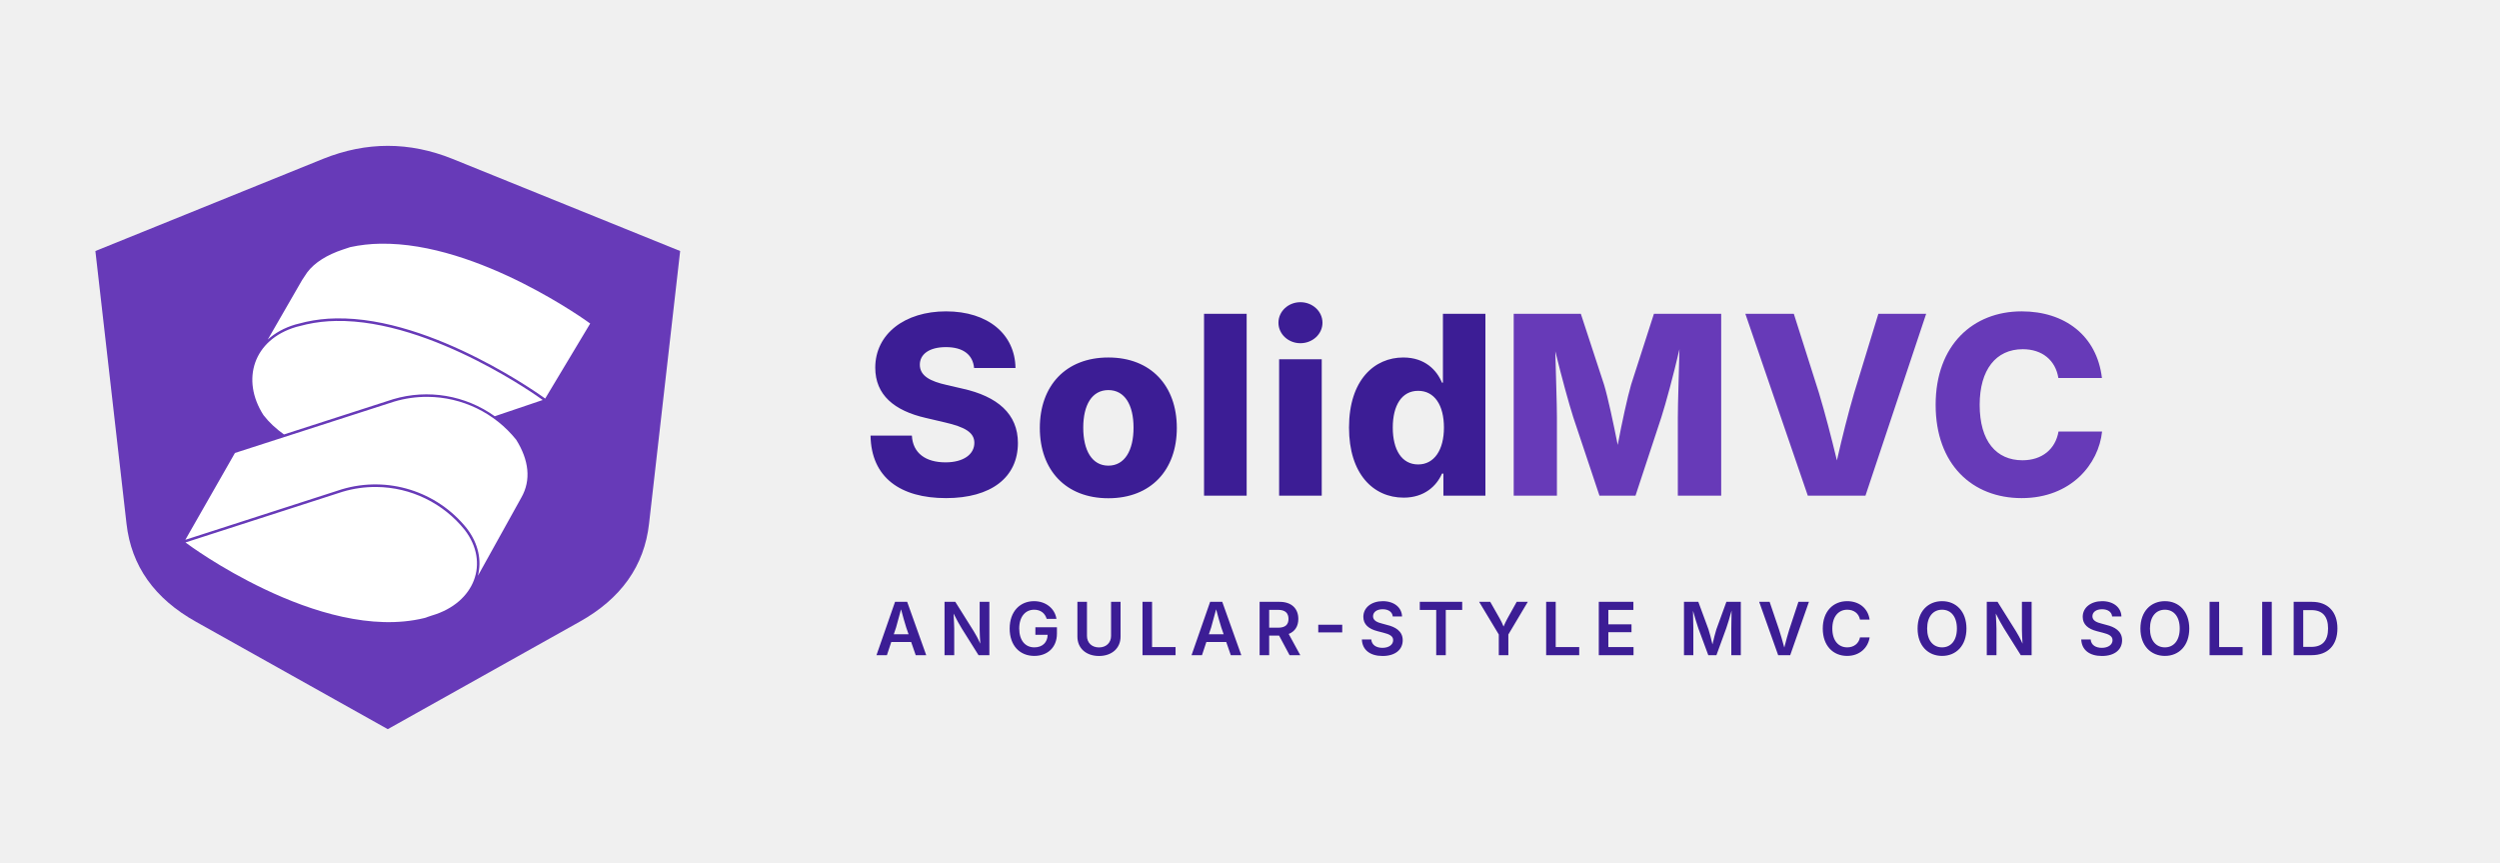
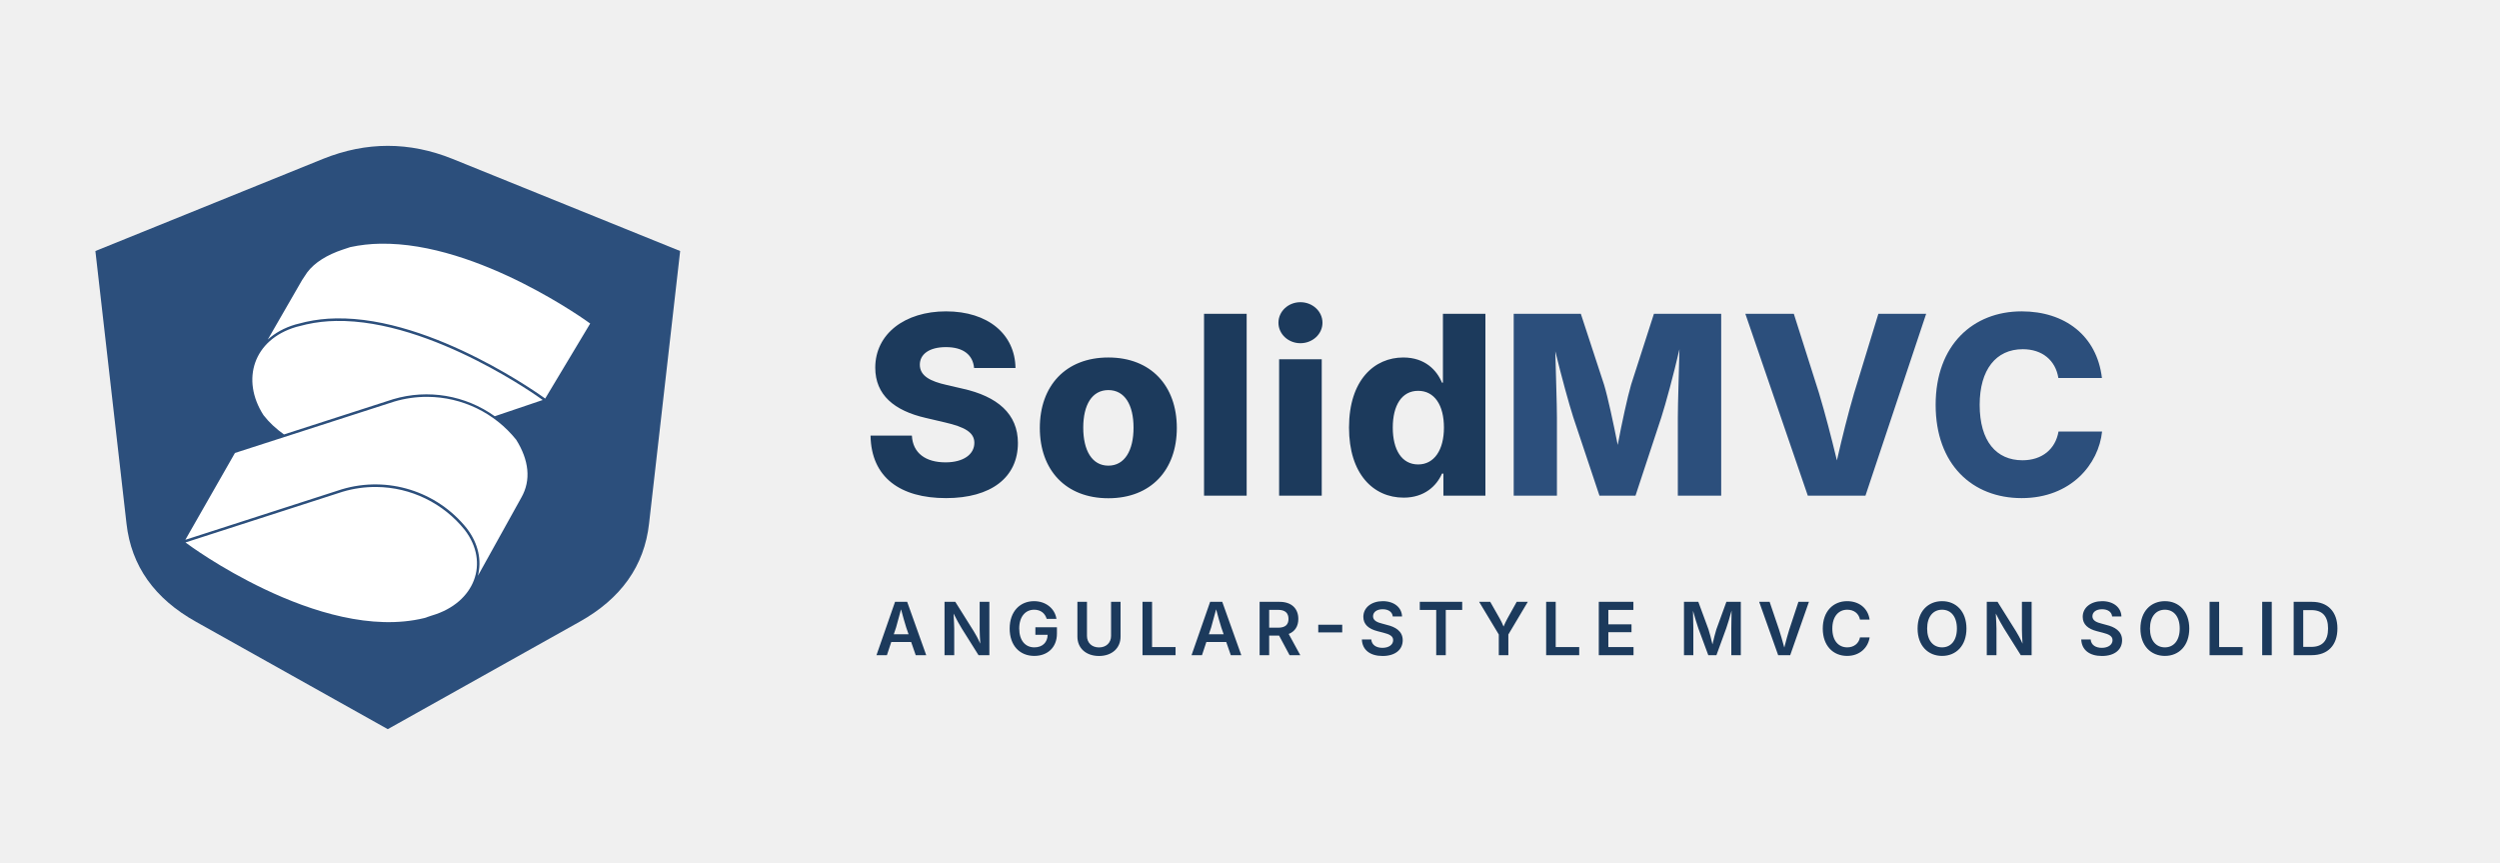
<svg xmlns="http://www.w3.org/2000/svg" viewBox="0 0 580 200">
  <g transform="translate(-55 -30.5) scale(0.58)">
    <g transform="translate(70 73.5) scale(15)">
-       <path d="M 10.28,2.84 Q 12,2.15 13.72,2.84 L 19.8,5.3 L 18.97,12.57 Q 18.78,14.26 17.11,15.19 L 12,18.05 L 6.89,15.19 Q 5.22,14.26 5.03,12.57 L 4.2,5.3 Z" fill="#673ab8" />
+       <path d="M 10.28,2.84 Q 12,2.15 13.72,2.84 L 19.8,5.3 L 18.97,12.57 Q 18.78,14.26 17.11,15.19 L 12,18.05 L 6.89,15.19 Q 5.22,14.26 5.03,12.57 L 4.2,5.3 Z" fill="#2c4f7c" />
      <g transform="translate(6.6 4.75) scale(0.45)">
        <path d="M11.558.788A9.082 9.082 0 0 0 9.776.99l-.453.15c-.906.303-1.656.755-2.1 1.348l-.301.452-2.035 3.528c.426-.387.974-.698 1.643-.894h.001l.613-.154h.001a8.82 8.82 0 0 1 1.777-.206c2.916-.053 6.033 1.148 8.423 2.36 2.317 1.175 3.888 2.32 3.987 2.39L24 5.518c-.082-.06-1.66-1.21-3.991-2.386-2.393-1.206-5.521-2.396-8.45-2.343zM8.924 5.366a8.634 8.634 0 0 0-1.745.203l-.606.151c-1.278.376-2.095 1.16-2.43 2.108-.334.948-.188 2.065.487 3.116.33.43.747.813 1.216 1.147L12.328 10h.001a6.943 6.943 0 0 1 6.013 1.013l2.844-.963c-.17-.124-1.663-1.2-3.91-2.34-2.379-1.206-5.479-2.396-8.352-2.344zm5.435 4.497a6.791 6.791 0 0 0-1.984.283L2.94 13.189 0 18.334l9.276-2.992a6.945 6.945 0 0 1 7.408 2.314v.001c.695.903.89 1.906.66 2.808l2.572-4.63c.595-1.041.45-2.225-.302-3.429a6.792 6.792 0 0 0-5.255-2.543zm-3.031 5.341a6.787 6.787 0 0 0-2.006.283L.008 18.492c.175.131 2.02 1.498 4.687 2.768 2.797 1.332 6.37 2.467 9.468 1.712l.454-.152h.002c1.278-.376 2.134-1.162 2.487-2.09.353-.93.207-2.004-.541-2.978a6.791 6.791 0 0 0-5.237-2.548z" fill="#ffffff" />
      </g>
    </g>
  </g>
-   <text x="200" y="115" font-family="system-ui, -apple-system, sans-serif" font-weight="800" font-size="58" fill="#3c1d95" letter-spacing="1">Solid<tspan fill="#673ab8">MVC</tspan>
+   <text x="200" y="115" font-family="system-ui, -apple-system, sans-serif" font-weight="800" font-size="58" fill="#1c3a5c" letter-spacing="1">Solid<tspan fill="#2c4f7c">MVC</tspan>
  </text>
-   <text x="203" y="152" font-family="system-ui, -apple-system, sans-serif" font-weight="600" font-size="17" fill="#3c1d95" letter-spacing="2.6">ANGULAR-STYLE MVC ON SOLID</text>
+   <text x="203" y="152" font-family="system-ui, -apple-system, sans-serif" font-weight="600" font-size="17" fill="#1c3a5c" letter-spacing="2.6">ANGULAR-STYLE MVC ON SOLID</text>
</svg>
